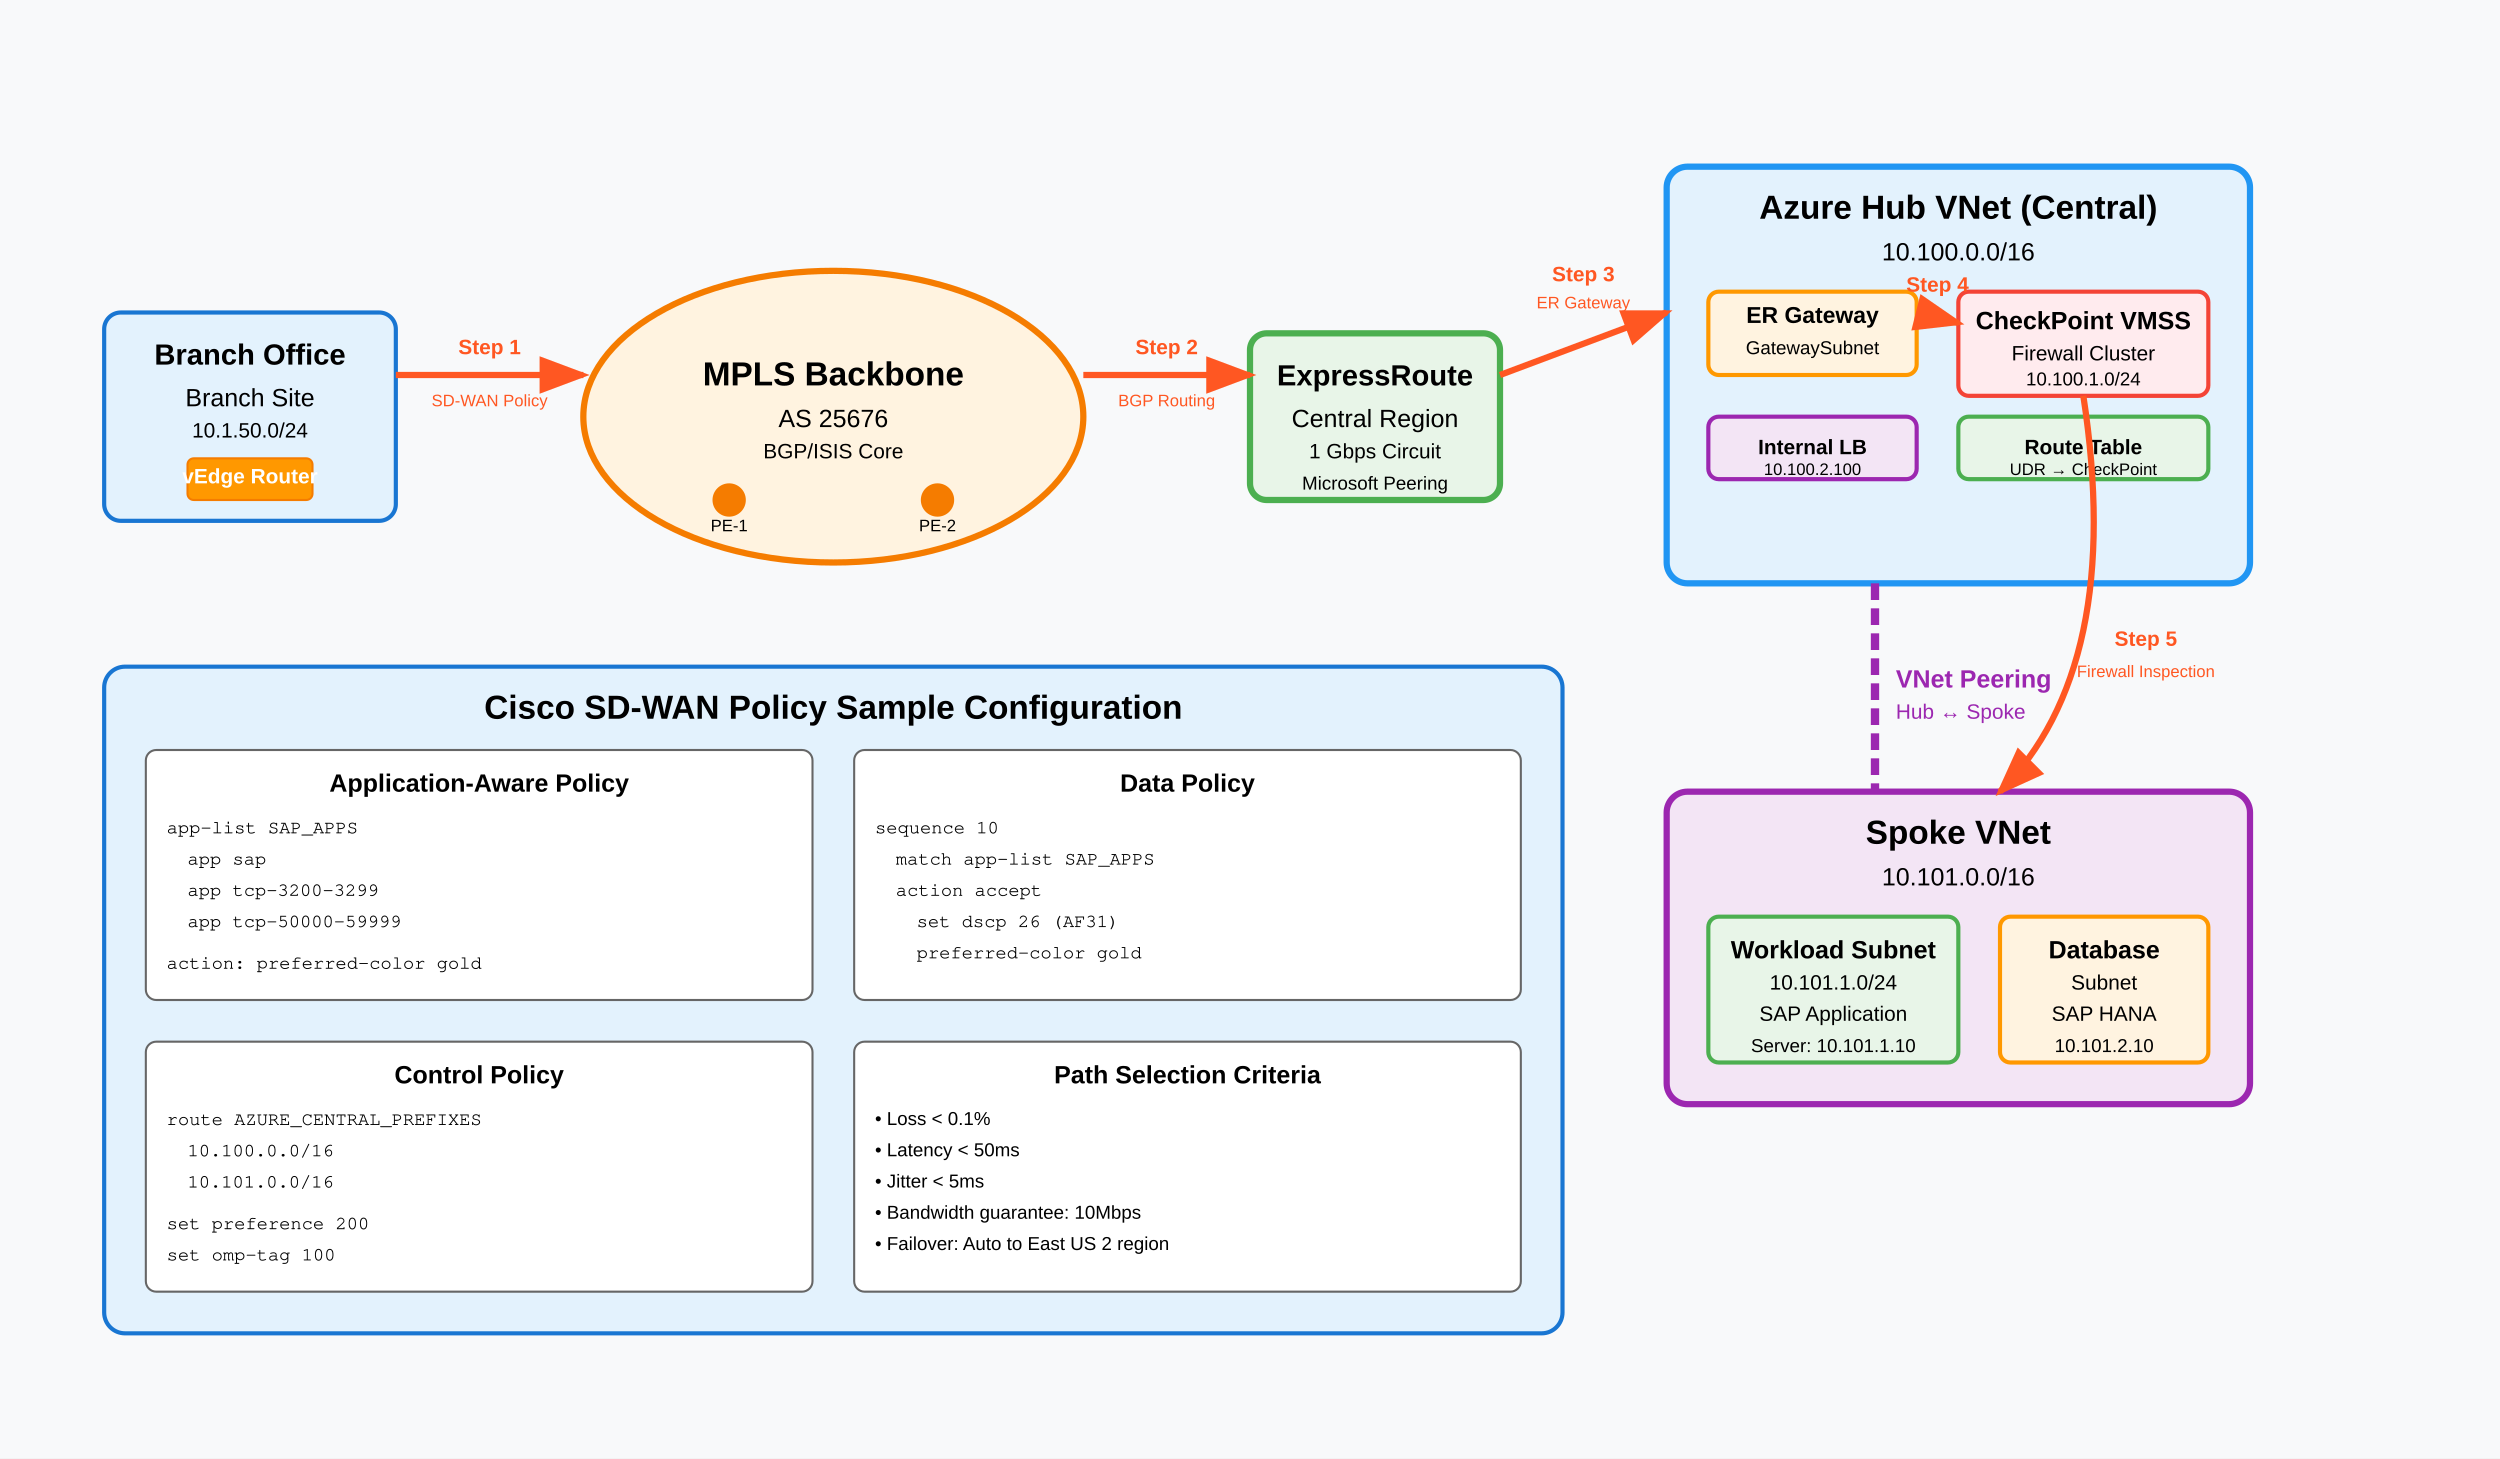
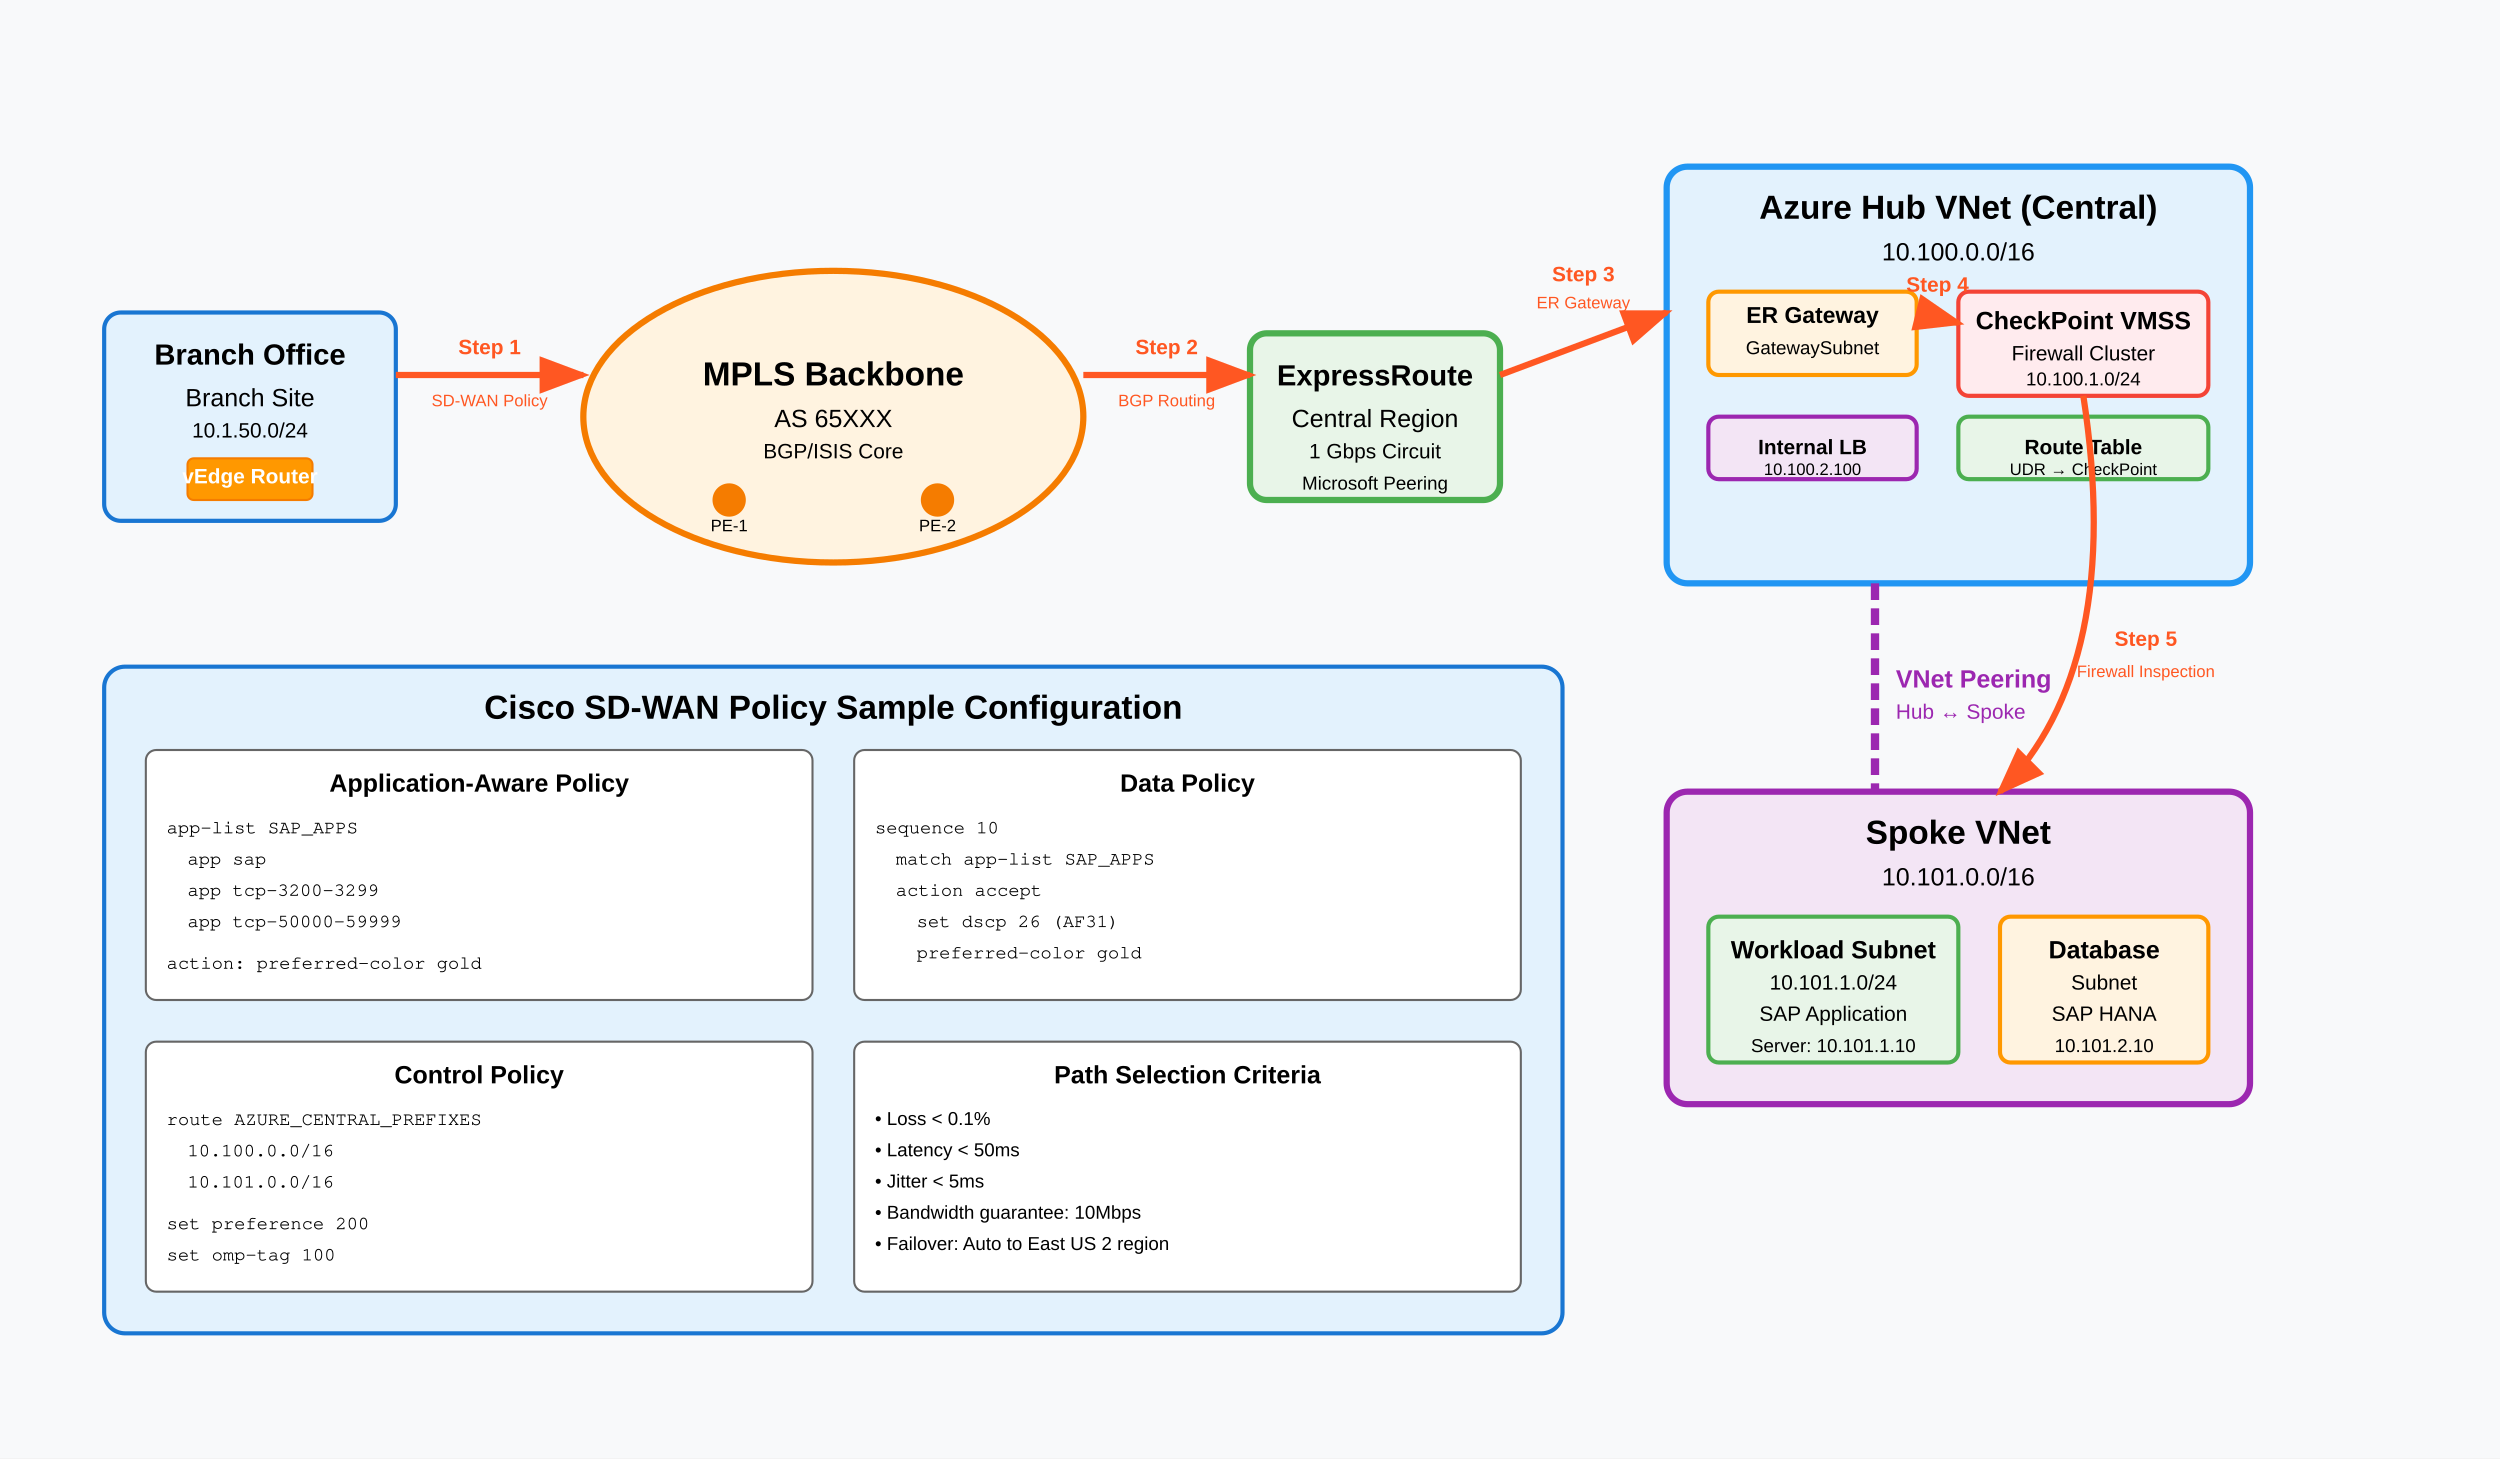
<svg xmlns="http://www.w3.org/2000/svg" viewBox="0 0 1200 700">
  <rect width="1200" height="700" fill="#f8f9fa" />
  <g id="branch">
    <rect x="50" y="150" width="140" height="100" rx="8" fill="#e3f2fd" stroke="#1976d2" stroke-width="2" />
    <text x="120" y="175" text-anchor="middle" font-family="Arial" font-size="14" font-weight="bold">Branch Office</text>
    <text x="120" y="195" text-anchor="middle" font-family="Arial" font-size="12">Branch Site</text>
    <text x="120" y="210" text-anchor="middle" font-family="Arial" font-size="10">10.1.50.0/24</text>
    <rect x="90" y="220" width="60" height="20" rx="3" fill="#ff9800" stroke="#f57c00" />
    <text x="120" y="232" text-anchor="middle" font-family="Arial" font-size="10" fill="white" font-weight="bold">vEdge Router</text>
  </g>
  <g id="mpls">
    <ellipse cx="400" cy="200" rx="120" ry="70" fill="#fff3e0" stroke="#f57c00" stroke-width="3" />
    <text x="400" y="185" text-anchor="middle" font-family="Arial" font-size="16" font-weight="bold">MPLS Backbone</text>
-     <text x="400" y="205" text-anchor="middle" font-family="Arial" font-size="12">AS 25676</text>
+     <text x="400" y="205" text-anchor="middle" font-family="Arial" font-size="12">AS 65XXX</text>
    <text x="400" y="220" text-anchor="middle" font-family="Arial" font-size="10">BGP/ISIS Core</text>
    <circle cx="350" cy="240" r="8" fill="#f57c00" />
    <text x="350" y="255" text-anchor="middle" font-family="Arial" font-size="8">PE-1</text>
    <circle cx="450" cy="240" r="8" fill="#f57c00" />
    <text x="450" y="255" text-anchor="middle" font-family="Arial" font-size="8">PE-2</text>
  </g>
  <g id="expressroute">
    <rect x="600" y="160" width="120" height="80" rx="8" fill="#e8f5e8" stroke="#4caf50" stroke-width="3" />
    <text x="660" y="185" text-anchor="middle" font-family="Arial" font-size="14" font-weight="bold">ExpressRoute</text>
    <text x="660" y="205" text-anchor="middle" font-family="Arial" font-size="12">Central Region</text>
    <text x="660" y="220" text-anchor="middle" font-family="Arial" font-size="10">1 Gbps Circuit</text>
    <text x="660" y="235" text-anchor="middle" font-family="Arial" font-size="9">Microsoft Peering</text>
  </g>
  <g id="hub-vnet">
    <rect x="800" y="80" width="280" height="200" rx="10" fill="#e3f2fd" stroke="#2196f3" stroke-width="3" />
    <text x="940" y="105" text-anchor="middle" font-family="Arial" font-size="16" font-weight="bold">Azure Hub VNet (Central)</text>
    <text x="940" y="125" text-anchor="middle" font-family="Arial" font-size="12">10.100.0.0/16</text>
    <rect x="820" y="140" width="100" height="40" rx="5" fill="#fff3e0" stroke="#ff9800" stroke-width="2" />
    <text x="870" y="155" text-anchor="middle" font-family="Arial" font-size="11" font-weight="bold">ER Gateway</text>
    <text x="870" y="170" text-anchor="middle" font-family="Arial" font-size="9">GatewaySubnet</text>
    <rect x="940" y="140" width="120" height="50" rx="5" fill="#ffebee" stroke="#f44336" stroke-width="2" />
    <text x="1000" y="158" text-anchor="middle" font-family="Arial" font-size="12" font-weight="bold">CheckPoint VMSS</text>
    <text x="1000" y="173" text-anchor="middle" font-family="Arial" font-size="10">Firewall Cluster</text>
    <text x="1000" y="185" text-anchor="middle" font-family="Arial" font-size="9">10.100.1.0/24</text>
    <rect x="820" y="200" width="100" height="30" rx="5" fill="#f3e5f5" stroke="#9c27b0" stroke-width="2" />
    <text x="870" y="218" text-anchor="middle" font-family="Arial" font-size="10" font-weight="bold">Internal LB</text>
    <text x="870" y="228" text-anchor="middle" font-family="Arial" font-size="8">10.100.2.100</text>
    <rect x="940" y="200" width="120" height="30" rx="5" fill="#e8f5e8" stroke="#4caf50" stroke-width="2" />
    <text x="1000" y="218" text-anchor="middle" font-family="Arial" font-size="10" font-weight="bold">Route Table</text>
    <text x="1000" y="228" text-anchor="middle" font-family="Arial" font-size="8">UDR → CheckPoint</text>
  </g>
  <g id="peering">
    <path d="M 900 280 Q 900 340 900 380" stroke="#9c27b0" stroke-width="4" fill="none" stroke-dasharray="8,4" />
    <text x="910" y="330" font-family="Arial" font-size="12" fill="#9c27b0" font-weight="bold">VNet Peering</text>
    <text x="910" y="345" font-family="Arial" font-size="10" fill="#9c27b0">Hub ↔ Spoke</text>
  </g>
  <g id="spoke-vnet">
    <rect x="800" y="380" width="280" height="150" rx="10" fill="#f3e5f5" stroke="#9c27b0" stroke-width="3" />
    <text x="940" y="405" text-anchor="middle" font-family="Arial" font-size="16" font-weight="bold">Spoke VNet</text>
    <text x="940" y="425" text-anchor="middle" font-family="Arial" font-size="12">10.101.0.0/16</text>
    <rect x="820" y="440" width="120" height="70" rx="5" fill="#e8f5e8" stroke="#4caf50" stroke-width="2" />
    <text x="880" y="460" text-anchor="middle" font-family="Arial" font-size="12" font-weight="bold">Workload Subnet</text>
    <text x="880" y="475" text-anchor="middle" font-family="Arial" font-size="10">10.101.1.0/24</text>
    <text x="880" y="490" text-anchor="middle" font-family="Arial" font-size="10">SAP Application</text>
    <text x="880" y="505" text-anchor="middle" font-family="Arial" font-size="9">Server: 10.101.1.10</text>
    <rect x="960" y="440" width="100" height="70" rx="5" fill="#fff3e0" stroke="#ff9800" stroke-width="2" />
    <text x="1010" y="460" text-anchor="middle" font-family="Arial" font-size="12" font-weight="bold">Database</text>
    <text x="1010" y="475" text-anchor="middle" font-family="Arial" font-size="10">Subnet</text>
    <text x="1010" y="490" text-anchor="middle" font-family="Arial" font-size="10">SAP HANA</text>
    <text x="1010" y="505" text-anchor="middle" font-family="Arial" font-size="9">10.101.2.10</text>
  </g>
  <g id="arrows">
    <path d="M 190 180 L 280 180" stroke="#ff5722" stroke-width="3" fill="none" marker-end="url(#arrowhead)" />
    <text x="235" y="170" text-anchor="middle" font-family="Arial" font-size="10" fill="#ff5722" font-weight="bold">Step 1</text>
    <text x="235" y="195" text-anchor="middle" font-family="Arial" font-size="8" fill="#ff5722">SD-WAN Policy</text>
    <path d="M 520 180 L 600 180" stroke="#ff5722" stroke-width="3" fill="none" marker-end="url(#arrowhead)" />
    <text x="560" y="170" text-anchor="middle" font-family="Arial" font-size="10" fill="#ff5722" font-weight="bold">Step 2</text>
    <text x="560" y="195" text-anchor="middle" font-family="Arial" font-size="8" fill="#ff5722">BGP Routing</text>
    <path d="M 720 180 L 800 150" stroke="#ff5722" stroke-width="3" fill="none" marker-end="url(#arrowhead)" />
    <text x="760" y="135" text-anchor="middle" font-family="Arial" font-size="10" fill="#ff5722" font-weight="bold">Step 3</text>
    <text x="760" y="148" text-anchor="middle" font-family="Arial" font-size="8" fill="#ff5722">ER Gateway</text>
    <path d="M 920 150 L 940 155" stroke="#ff5722" stroke-width="3" fill="none" marker-end="url(#arrowhead)" />
    <text x="930" y="140" text-anchor="middle" font-family="Arial" font-size="10" fill="#ff5722" font-weight="bold">Step 4</text>
    <path d="M 1000 190 Q 1020 320 960 380" stroke="#ff5722" stroke-width="3" fill="none" marker-end="url(#arrowhead)" />
    <text x="1030" y="310" text-anchor="middle" font-family="Arial" font-size="10" fill="#ff5722" font-weight="bold">Step 5</text>
    <text x="1030" y="325" text-anchor="middle" font-family="Arial" font-size="8" fill="#ff5722">Firewall Inspection</text>
  </g>
  <defs>
    <marker id="arrowhead" markerWidth="8" markerHeight="6" refX="7" refY="3" orient="auto">
      <polygon points="0 0, 8 3, 0 6" fill="#ff5722" />
    </marker>
    <marker id="arrowhead-small" markerWidth="2" markerHeight="1.5" refX="1.8" refY="0.75" orient="auto">
      <polygon points="0 0, 2 0.75, 0 1.5" fill="#ff5722" />
    </marker>
  </defs>
  <g id="sdwan-config">
    <rect x="50" y="320" width="700" height="320" rx="10" fill="#e3f2fd" stroke="#1976d2" stroke-width="2" />
    <text x="400" y="345" text-anchor="middle" font-family="Arial" font-size="16" font-weight="bold">Cisco SD-WAN Policy Sample Configuration</text>
    <rect x="70" y="360" width="320" height="120" rx="5" fill="#fff" stroke="#666" />
    <text x="230" y="380" text-anchor="middle" font-family="Arial" font-size="12" font-weight="bold">Application-Aware Policy</text>
    <text x="80" y="400" font-family="Courier" font-size="9">app-list SAP_APPS</text>
    <text x="90" y="415" font-family="Courier" font-size="9">app sap</text>
    <text x="90" y="430" font-family="Courier" font-size="9">app tcp-3200-3299</text>
    <text x="90" y="445" font-family="Courier" font-size="9">app tcp-50000-59999</text>
    <text x="80" y="465" font-family="Courier" font-size="9">action: preferred-color gold</text>
    <rect x="410" y="360" width="320" height="120" rx="5" fill="#fff" stroke="#666" />
    <text x="570" y="380" text-anchor="middle" font-family="Arial" font-size="12" font-weight="bold">Data Policy</text>
    <text x="420" y="400" font-family="Courier" font-size="9">sequence 10</text>
    <text x="430" y="415" font-family="Courier" font-size="9">match app-list SAP_APPS</text>
    <text x="430" y="430" font-family="Courier" font-size="9">action accept</text>
    <text x="440" y="445" font-family="Courier" font-size="9">set dscp 26 (AF31)</text>
    <text x="440" y="460" font-family="Courier" font-size="9">preferred-color gold</text>
    <rect x="70" y="500" width="320" height="120" rx="5" fill="#fff" stroke="#666" />
    <text x="230" y="520" text-anchor="middle" font-family="Arial" font-size="12" font-weight="bold">Control Policy</text>
    <text x="80" y="540" font-family="Courier" font-size="9">route AZURE_CENTRAL_PREFIXES</text>
    <text x="90" y="555" font-family="Courier" font-size="9">10.100.0.0/16</text>
    <text x="90" y="570" font-family="Courier" font-size="9">10.101.0.0/16</text>
    <text x="80" y="590" font-family="Courier" font-size="9">set preference 200</text>
    <text x="80" y="605" font-family="Courier" font-size="9">set omp-tag 100</text>
    <rect x="410" y="500" width="320" height="120" rx="5" fill="#fff" stroke="#666" />
    <text x="570" y="520" text-anchor="middle" font-family="Arial" font-size="12" font-weight="bold">Path Selection Criteria</text>
    <text x="420" y="540" font-family="Arial" font-size="9">• Loss &lt; 0.1%</text>
    <text x="420" y="555" font-family="Arial" font-size="9">• Latency &lt; 50ms</text>
    <text x="420" y="570" font-family="Arial" font-size="9">• Jitter &lt; 5ms</text>
    <text x="420" y="585" font-family="Arial" font-size="9">• Bandwidth guarantee: 10Mbps</text>
    <text x="420" y="600" font-family="Arial" font-size="9">• Failover: Auto to East US 2 region</text>
  </g>
</svg>
